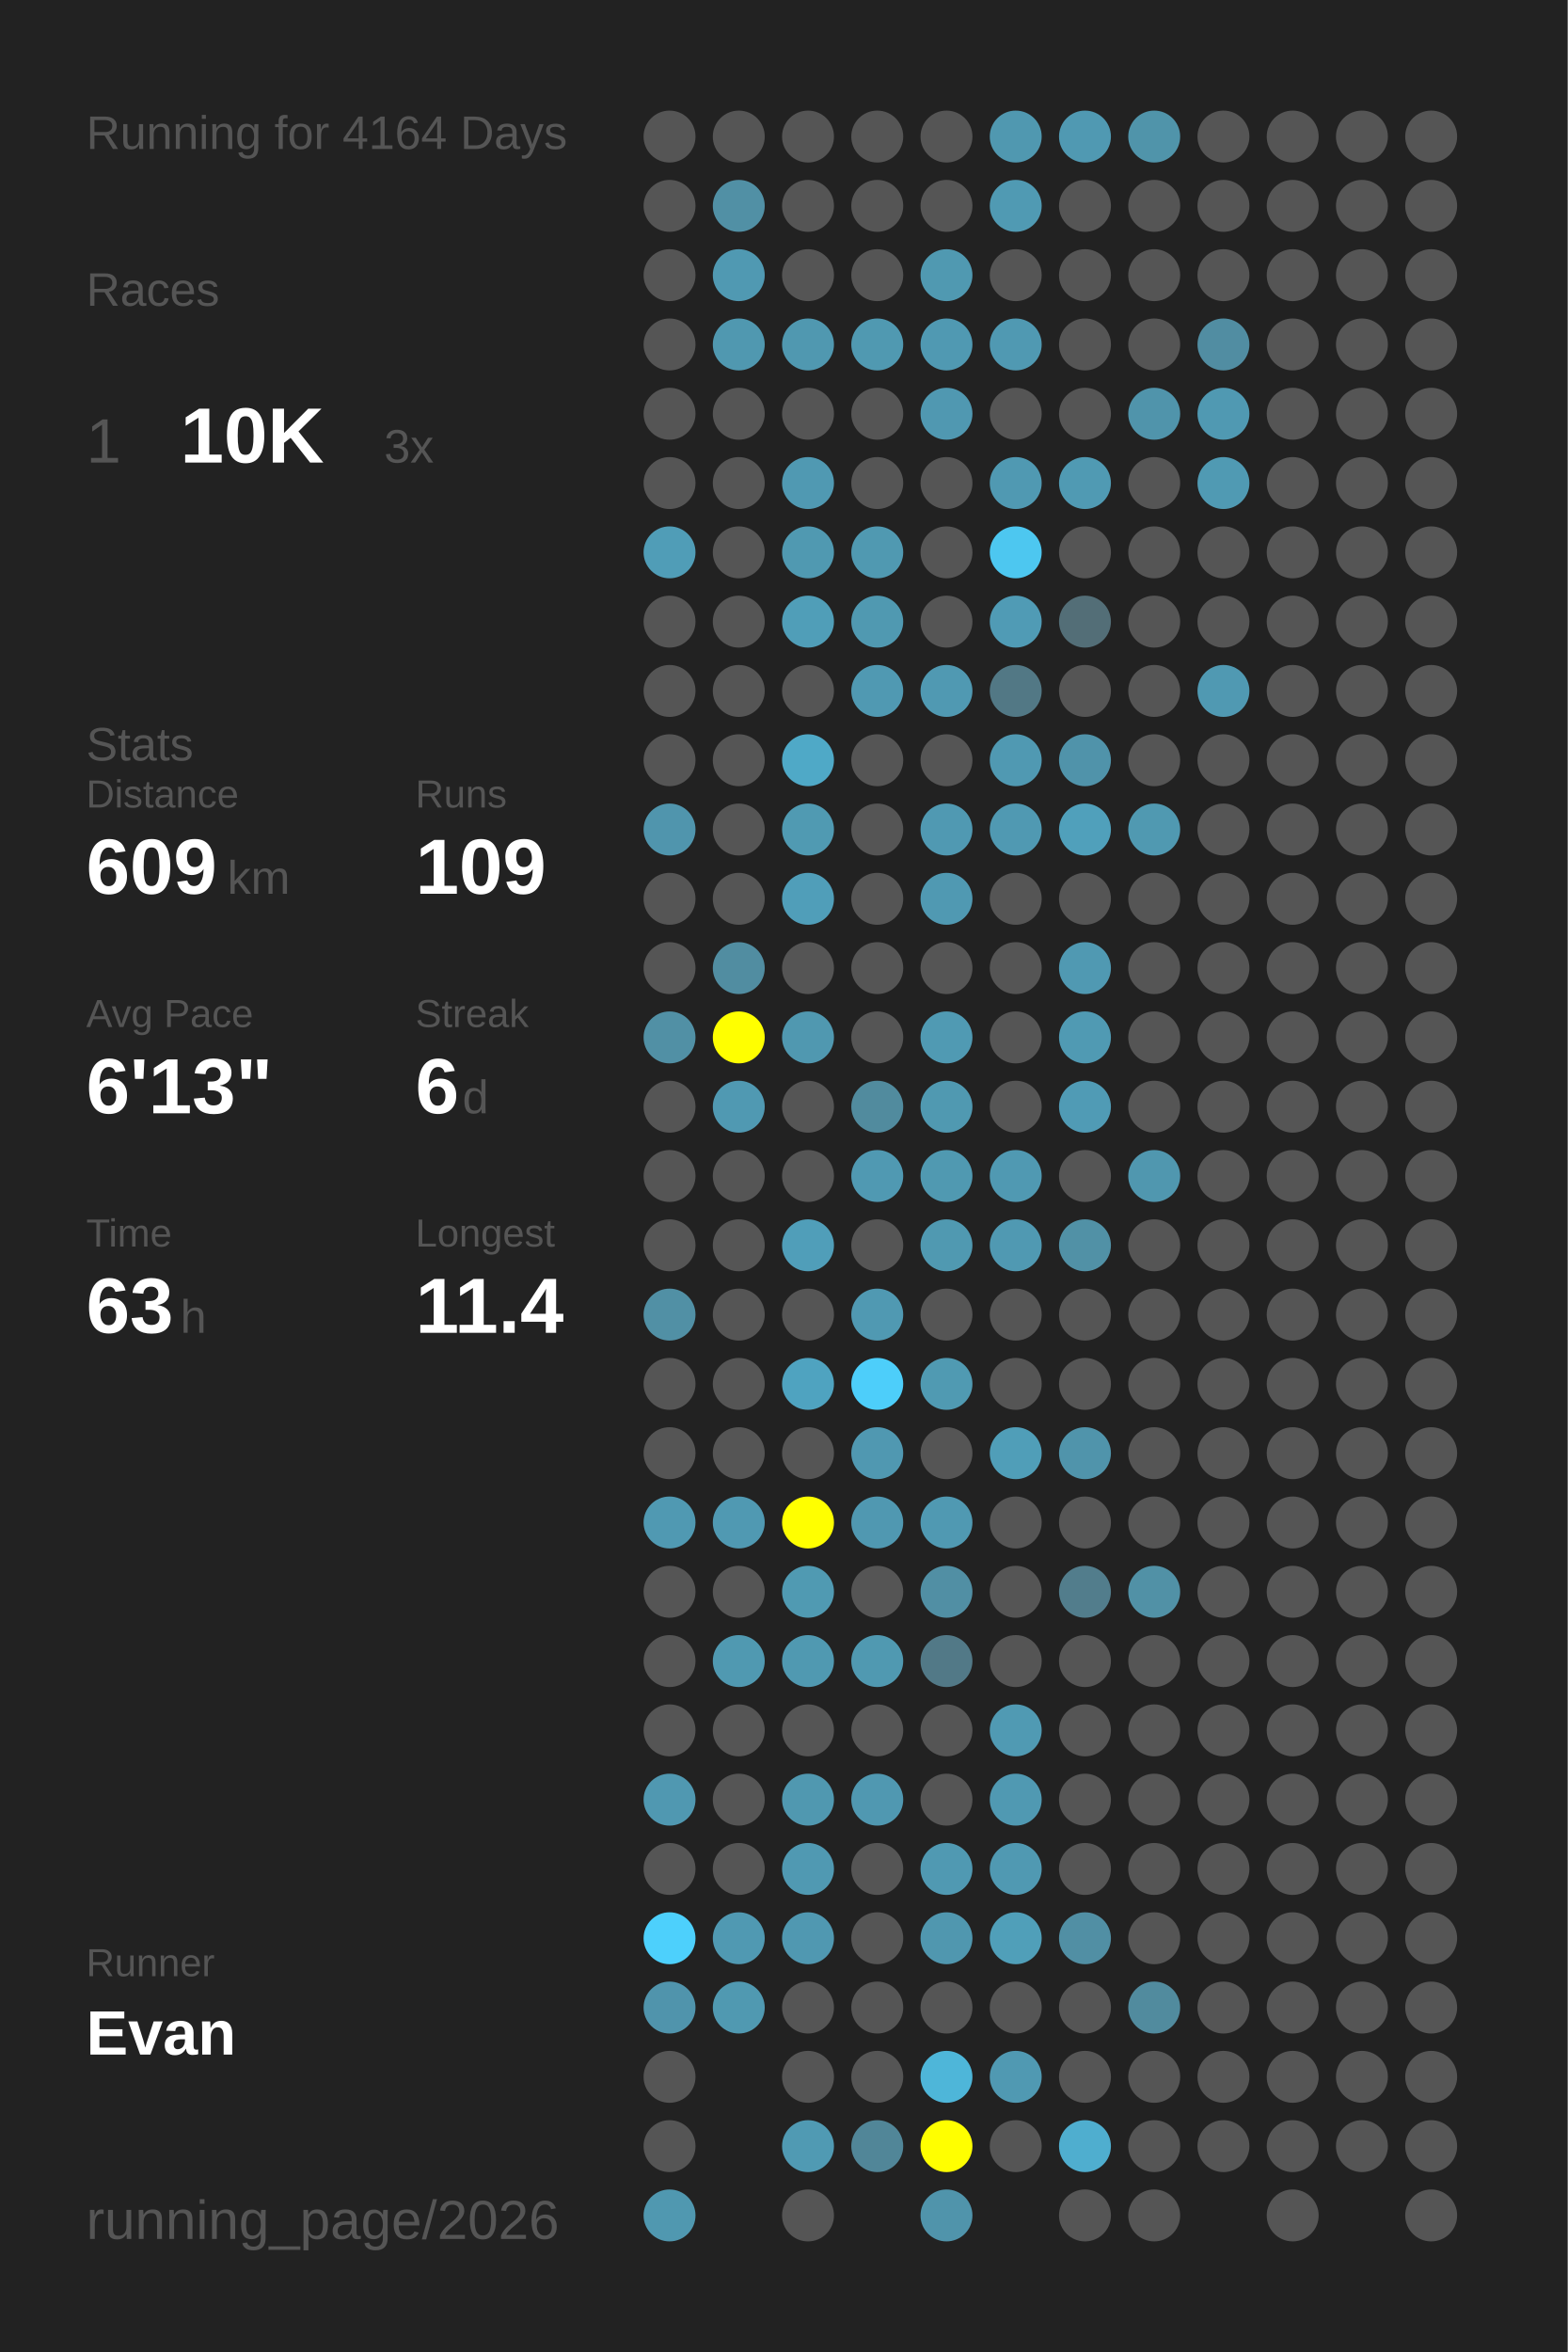
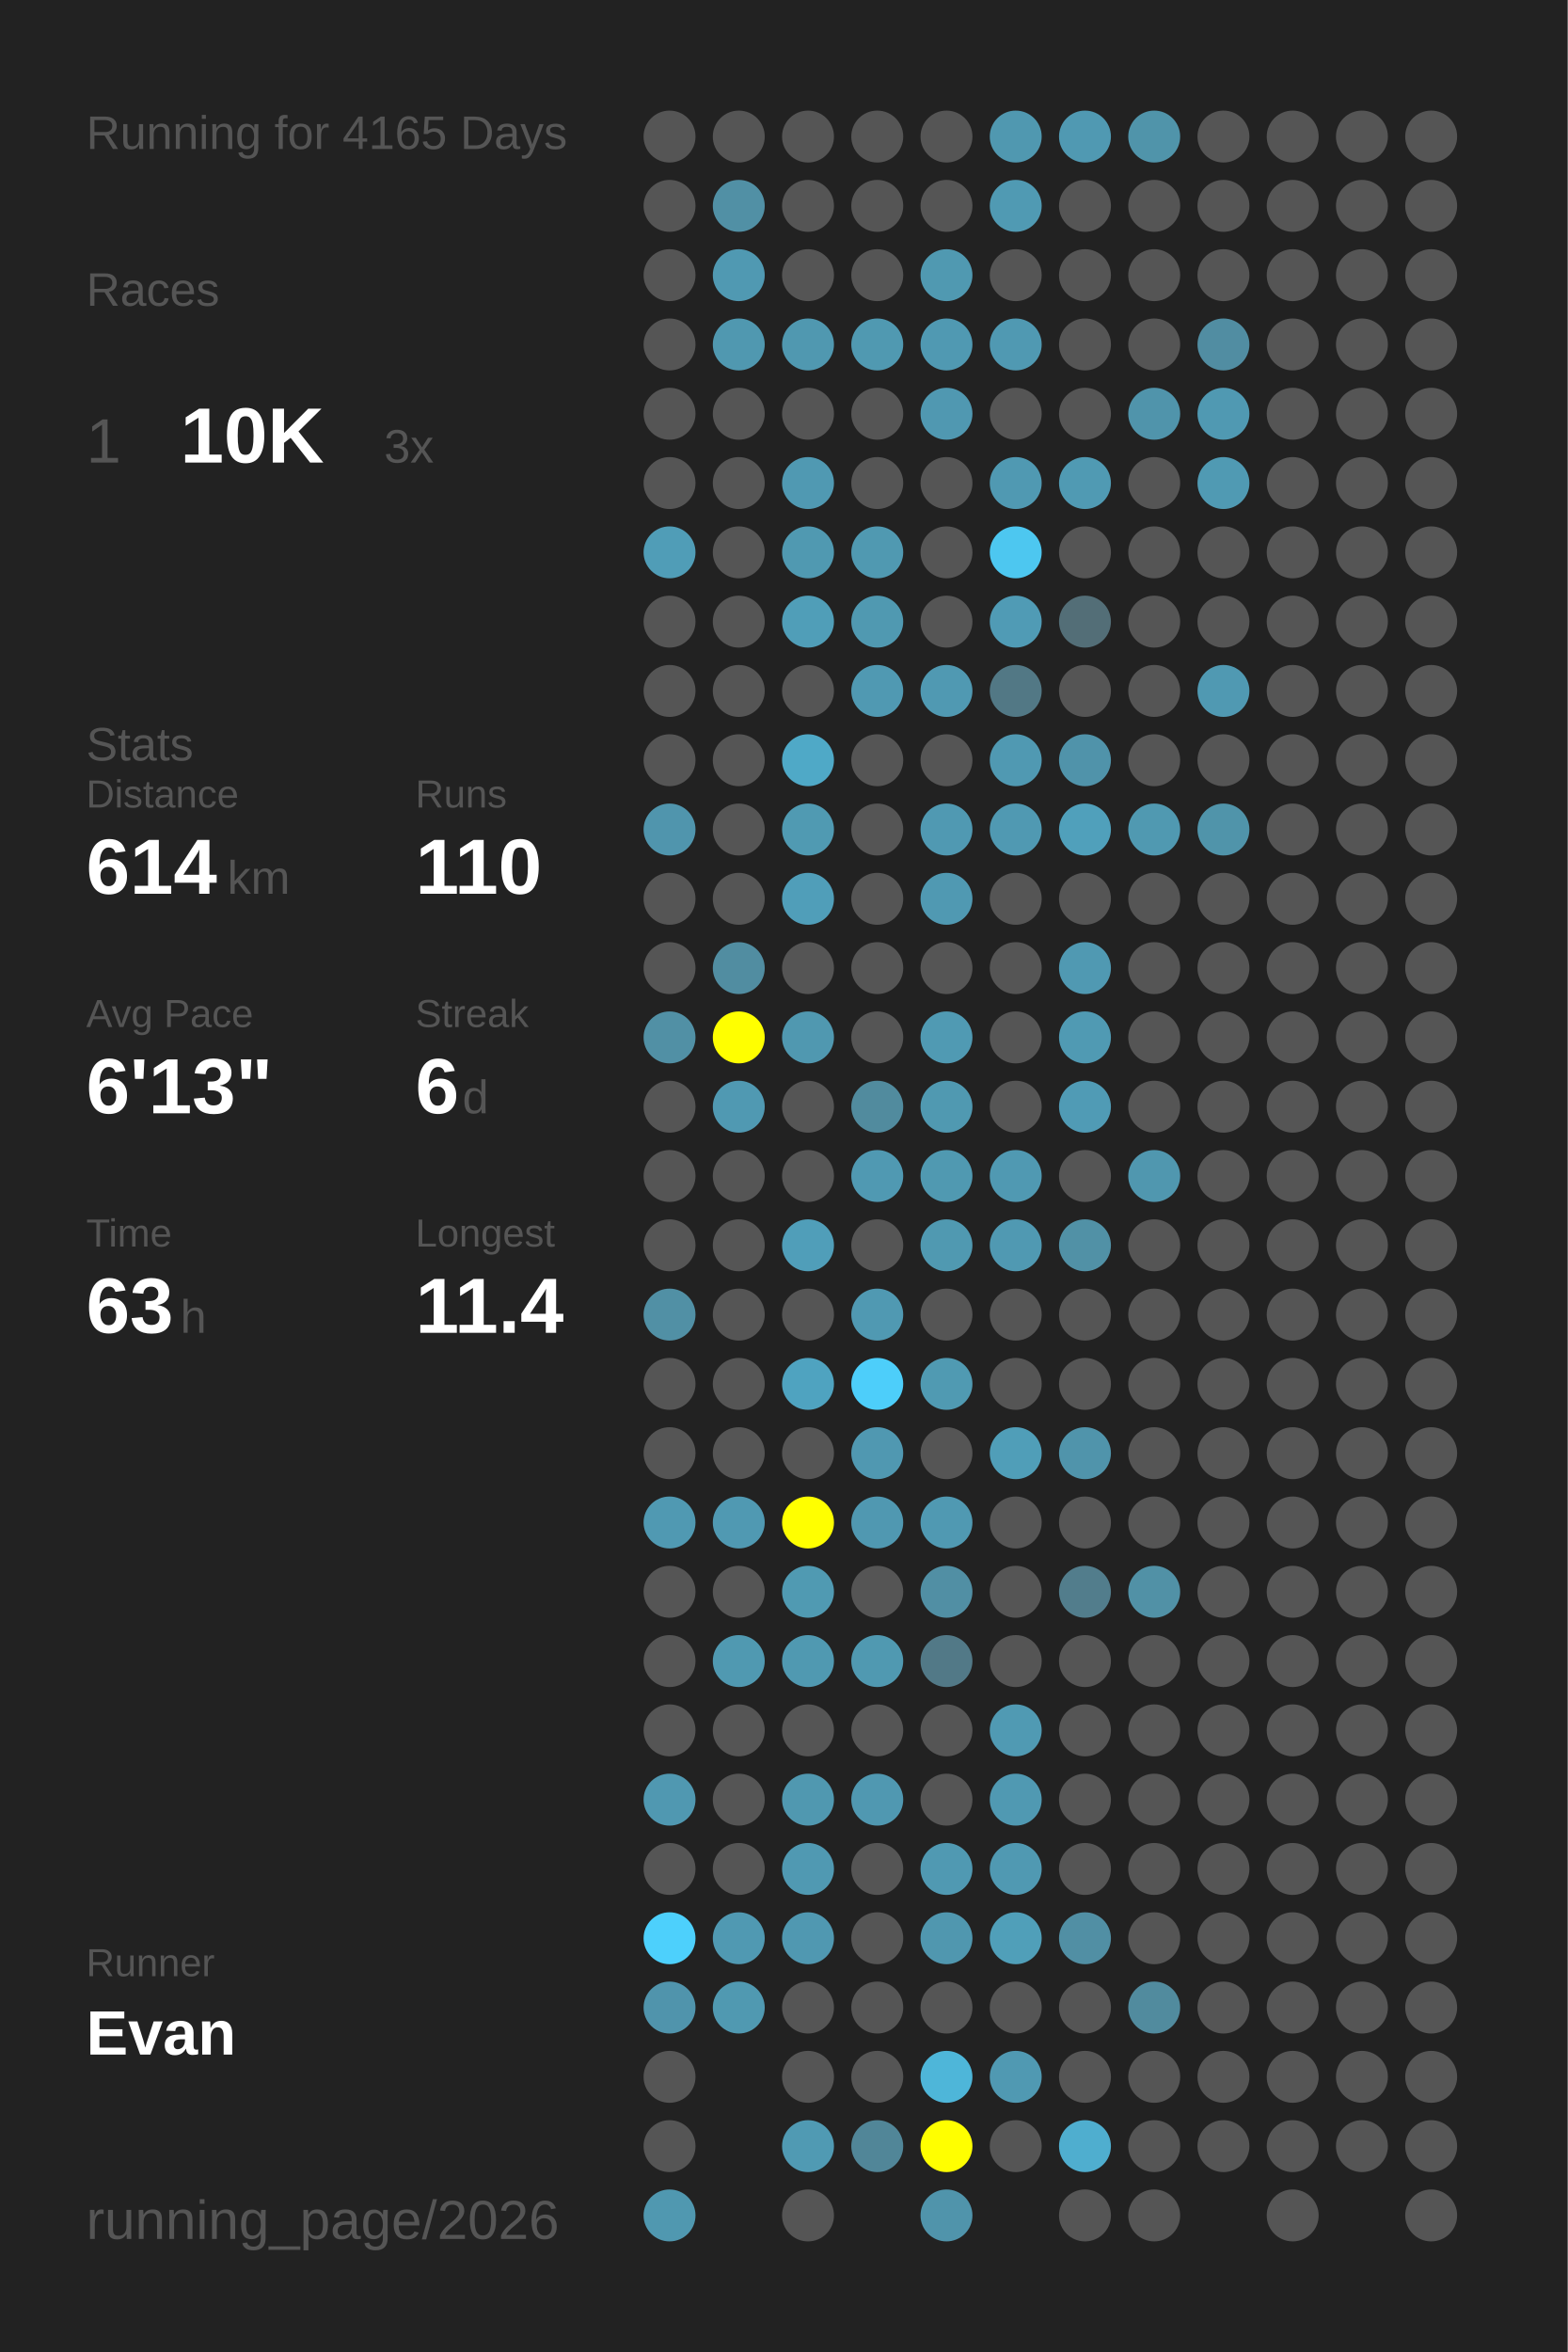
<svg xmlns="http://www.w3.org/2000/svg" baseProfile="full" height="300mm" version="1.1" viewBox="0,0,200,300" width="200mm">
  <defs />
  <rect fill="#222222" height="300" width="200" x="0" y="0" />
-   <text fill="#555555" style="font-size:6px; font-family:Arial;" x="11" y="19">Running for 4164 Days</text>
+   <text fill="#555555" style="font-size:6px; font-family:Arial;" x="11" y="19">Running for 4165 Days</text>
  <text fill="#555555" style="font-size:6px; font-family:Arial;" x="11" y="39">Races</text>
  <text fill="#555555" style="font-size:8px; font-family:Arial;" x="11" y="59">1</text>
  <text fill="#FFFFFF" style="font-size:10px; font-family:Arial; font-weight:bold;" x="23" y="59">10K</text>
  <text fill="#555555" style="font-size:6px; font-family:Arial;" x="49" y="59">3x</text>
  <text fill="#555555" style="font-size:6px; font-family:Arial;" x="11" y="97">Stats</text>
  <text fill="#555555" style="font-size:5px; font-family:Arial;" x="11" y="103">Distance</text>
-   <text fill="#FFFFFF" style="font-size:10px; font-family:Arial; font-weight:bold;" x="11" y="114">609</text>
+   <text fill="#FFFFFF" style="font-size:10px; font-family:Arial; font-weight:bold;" x="11" y="114">614</text>
  <text fill="#555555" style="font-size:6px; font-family:Arial;" x="29" y="114">km</text>
  <text fill="#555555" style="font-size:5px; font-family:Arial;" x="53" y="103">Runs</text>
-   <text fill="#FFFFFF" style="font-size:10px; font-family:Arial; font-weight:bold;" x="53" y="114">109</text>
+   <text fill="#FFFFFF" style="font-size:10px; font-family:Arial; font-weight:bold;" x="53" y="114">110</text>
  <text fill="#555555" style="font-size:5px; font-family:Arial;" x="11" y="131">Avg Pace</text>
  <text fill="#FFFFFF" style="font-size:10px; font-family:Arial; font-weight:bold;" x="11" y="142">6'13"</text>
  <text fill="#555555" style="font-size:5px; font-family:Arial;" x="53" y="131">Streak</text>
  <text fill="#FFFFFF" style="font-size:10px; font-family:Arial; font-weight:bold;" x="53" y="142">6</text>
  <text fill="#555555" style="font-size:6px; font-family:Arial;" x="59" y="142">d</text>
  <text fill="#555555" style="font-size:5px; font-family:Arial;" x="11" y="159">Time</text>
  <text fill="#FFFFFF" style="font-size:10px; font-family:Arial; font-weight:bold;" x="11" y="170">63</text>
  <text fill="#555555" style="font-size:6px; font-family:Arial;" x="23" y="170">h</text>
  <text fill="#555555" style="font-size:5px; font-family:Arial;" x="53" y="159">Longest</text>
  <text fill="#FFFFFF" style="font-size:10px; font-family:Arial; font-weight:bold;" x="53" y="170">11.4</text>
  <text fill="#555555" style="font-size:5px; font-family:Arial;" x="11" y="252.065">Runner</text>
  <text fill="#FFFFFF" style="font-size:8px; font-family:Arial; font-weight:bold;" x="11" y="262.065">Evan</text>
  <text fill="#555555" style="font-size:7px; font-family:Arial;" x="11" y="285.581">running_page/2026</text>
  <circle cx="85.417" cy="17.419" fill="#555555" r="3.312" />
  <circle cx="85.417" cy="26.258" fill="#555555" r="3.312" />
  <circle cx="85.417" cy="35.097" fill="#555555" r="3.312" />
  <circle cx="85.417" cy="43.935" fill="#555555" r="3.312" />
  <circle cx="85.417" cy="52.774" fill="#555555" r="3.312" />
  <circle cx="85.417" cy="61.613" fill="#555555" r="3.312" />
  <circle cx="85.417" cy="70.452" fill="#509db7" r="3.312" />
  <circle cx="85.417" cy="79.29" fill="#555555" r="3.312" />
  <circle cx="85.417" cy="88.129" fill="#555555" r="3.312" />
  <circle cx="85.417" cy="96.968" fill="#555555" r="3.312" />
  <circle cx="85.417" cy="105.806" fill="#5095ad" r="3.312" />
  <circle cx="85.417" cy="114.645" fill="#555555" r="3.312" />
  <circle cx="85.417" cy="123.484" fill="#555555" r="3.312" />
  <circle cx="85.417" cy="132.323" fill="#5190a5" r="3.312" />
  <circle cx="85.417" cy="141.161" fill="#555555" r="3.312" />
  <circle cx="85.417" cy="150" fill="#555555" r="3.312" />
  <circle cx="85.417" cy="158.839" fill="#555555" r="3.312" />
  <circle cx="85.417" cy="167.677" fill="#5190a5" r="3.312" />
  <circle cx="85.417" cy="176.516" fill="#555555" r="3.312" />
  <circle cx="85.417" cy="185.355" fill="#555555" r="3.312" />
  <circle cx="85.417" cy="194.194" fill="#5099b2" r="3.312" />
  <circle cx="85.417" cy="203.032" fill="#555555" r="3.312" />
  <circle cx="85.417" cy="211.871" fill="#555555" r="3.312" />
  <circle cx="85.417" cy="220.71" fill="#555555" r="3.312" />
  <circle cx="85.417" cy="229.548" fill="#5098b1" r="3.312" />
  <circle cx="85.417" cy="238.387" fill="#555555" r="3.312" />
  <circle cx="85.417" cy="247.226" fill="#4dd0fc" r="3.312" />
  <circle cx="85.417" cy="256.065" fill="#5094ac" r="3.312" />
  <circle cx="85.417" cy="264.903" fill="#555555" r="3.312" />
  <circle cx="85.417" cy="273.742" fill="#555555" r="3.312" />
  <circle cx="85.417" cy="282.581" fill="#5098b0" r="3.312" />
  <circle cx="94.25" cy="17.419" fill="#555555" r="3.312" />
  <circle cx="94.25" cy="26.258" fill="#5190a5" r="3.312" />
  <circle cx="94.25" cy="35.097" fill="#5099b2" r="3.312" />
  <circle cx="94.25" cy="43.935" fill="#5098b0" r="3.312" />
  <circle cx="94.25" cy="52.774" fill="#555555" r="3.312" />
  <circle cx="94.25" cy="61.613" fill="#555555" r="3.312" />
  <circle cx="94.25" cy="70.452" fill="#555555" r="3.312" />
  <circle cx="94.25" cy="79.29" fill="#555555" r="3.312" />
  <circle cx="94.25" cy="88.129" fill="#555555" r="3.312" />
  <circle cx="94.25" cy="96.968" fill="#555555" r="3.312" />
  <circle cx="94.25" cy="105.806" fill="#555555" r="3.312" />
  <circle cx="94.25" cy="114.645" fill="#555555" r="3.312" />
  <circle cx="94.25" cy="123.484" fill="#518da1" r="3.312" />
  <circle cx="94.25" cy="132.323" fill="#FFFF00" r="3.312" />
  <circle cx="94.25" cy="141.161" fill="#5099b2" r="3.312" />
  <circle cx="94.25" cy="150" fill="#555555" r="3.312" />
  <circle cx="94.25" cy="158.839" fill="#555555" r="3.312" />
  <circle cx="94.25" cy="167.677" fill="#555555" r="3.312" />
  <circle cx="94.25" cy="176.516" fill="#555555" r="3.312" />
  <circle cx="94.25" cy="185.355" fill="#555555" r="3.312" />
  <circle cx="94.25" cy="194.194" fill="#5099b2" r="3.312" />
  <circle cx="94.25" cy="203.032" fill="#555555" r="3.312" />
  <circle cx="94.25" cy="211.871" fill="#5099b1" r="3.312" />
  <circle cx="94.25" cy="220.71" fill="#555555" r="3.312" />
  <circle cx="94.25" cy="229.548" fill="#555555" r="3.312" />
  <circle cx="94.25" cy="238.387" fill="#555555" r="3.312" />
  <circle cx="94.25" cy="247.226" fill="#5099b2" r="3.312" />
  <circle cx="94.25" cy="256.065" fill="#5099b1" r="3.312" />
  <circle cx="103.083" cy="17.419" fill="#555555" r="3.312" />
  <circle cx="103.083" cy="26.258" fill="#555555" r="3.312" />
  <circle cx="103.083" cy="35.097" fill="#555555" r="3.312" />
  <circle cx="103.083" cy="43.935" fill="#5098b0" r="3.312" />
  <circle cx="103.083" cy="52.774" fill="#555555" r="3.312" />
  <circle cx="103.083" cy="61.613" fill="#5099b2" r="3.312" />
  <circle cx="103.083" cy="70.452" fill="#5099b1" r="3.312" />
  <circle cx="103.083" cy="79.29" fill="#509eb8" r="3.312" />
  <circle cx="103.083" cy="88.129" fill="#555555" r="3.312" />
  <circle cx="103.083" cy="96.968" fill="#4fa9c7" r="3.312" />
  <circle cx="103.083" cy="105.806" fill="#509ab2" r="3.312" />
  <circle cx="103.083" cy="114.645" fill="#509eb9" r="3.312" />
  <circle cx="103.083" cy="123.484" fill="#555555" r="3.312" />
  <circle cx="103.083" cy="132.323" fill="#5098b0" r="3.312" />
  <circle cx="103.083" cy="141.161" fill="#555555" r="3.312" />
  <circle cx="103.083" cy="150" fill="#555555" r="3.312" />
  <circle cx="103.083" cy="158.839" fill="#509eb9" r="3.312" />
  <circle cx="103.083" cy="167.677" fill="#555555" r="3.312" />
  <circle cx="103.083" cy="176.516" fill="#4fa3c0" r="3.312" />
  <circle cx="103.083" cy="185.355" fill="#555555" r="3.312" />
  <circle cx="103.083" cy="194.194" fill="#FFFF00" r="3.312" />
  <circle cx="103.083" cy="203.032" fill="#509ab2" r="3.312" />
  <circle cx="103.083" cy="211.871" fill="#5099b1" r="3.312" />
  <circle cx="103.083" cy="220.71" fill="#555555" r="3.312" />
  <circle cx="103.083" cy="229.548" fill="#5098b0" r="3.312" />
  <circle cx="103.083" cy="238.387" fill="#5099b2" r="3.312" />
  <circle cx="103.083" cy="247.226" fill="#5098b1" r="3.312" />
  <circle cx="103.083" cy="256.065" fill="#555555" r="3.312" />
  <circle cx="103.083" cy="264.903" fill="#555555" r="3.312" />
  <circle cx="103.083" cy="273.742" fill="#509ab3" r="3.312" />
  <circle cx="103.083" cy="282.581" fill="#555555" r="3.312" />
  <circle cx="111.917" cy="17.419" fill="#555555" r="3.312" />
  <circle cx="111.917" cy="26.258" fill="#555555" r="3.312" />
  <circle cx="111.917" cy="35.097" fill="#555555" r="3.312" />
  <circle cx="111.917" cy="43.935" fill="#5099b1" r="3.312" />
  <circle cx="111.917" cy="52.774" fill="#555555" r="3.312" />
  <circle cx="111.917" cy="61.613" fill="#555555" r="3.312" />
  <circle cx="111.917" cy="70.452" fill="#5099b1" r="3.312" />
  <circle cx="111.917" cy="79.29" fill="#5099b1" r="3.312" />
  <circle cx="111.917" cy="88.129" fill="#5099b2" r="3.312" />
  <circle cx="111.917" cy="96.968" fill="#555555" r="3.312" />
  <circle cx="111.917" cy="105.806" fill="#555555" r="3.312" />
  <circle cx="111.917" cy="114.645" fill="#555555" r="3.312" />
  <circle cx="111.917" cy="123.484" fill="#555555" r="3.312" />
  <circle cx="111.917" cy="132.323" fill="#555555" r="3.312" />
  <circle cx="111.917" cy="141.161" fill="#518b9e" r="3.312" />
  <circle cx="111.917" cy="150" fill="#5099b2" r="3.312" />
  <circle cx="111.917" cy="158.839" fill="#555555" r="3.312" />
  <circle cx="111.917" cy="167.677" fill="#5099b2" r="3.312" />
  <circle cx="111.917" cy="176.516" fill="#4dcefa" r="3.312" />
  <circle cx="111.917" cy="185.355" fill="#5098b1" r="3.312" />
  <circle cx="111.917" cy="194.194" fill="#5098b1" r="3.312" />
  <circle cx="111.917" cy="203.032" fill="#555555" r="3.312" />
  <circle cx="111.917" cy="211.871" fill="#5099b1" r="3.312" />
  <circle cx="111.917" cy="220.71" fill="#555555" r="3.312" />
  <circle cx="111.917" cy="229.548" fill="#5098b1" r="3.312" />
  <circle cx="111.917" cy="238.387" fill="#555555" r="3.312" />
  <circle cx="111.917" cy="247.226" fill="#555555" r="3.312" />
  <circle cx="111.917" cy="256.065" fill="#555555" r="3.312" />
  <circle cx="111.917" cy="264.903" fill="#555555" r="3.312" />
  <circle cx="111.917" cy="273.742" fill="#518698" r="3.312" />
  <circle cx="120.75" cy="17.419" fill="#555555" r="3.312" />
  <circle cx="120.75" cy="26.258" fill="#555555" r="3.312" />
  <circle cx="120.75" cy="35.097" fill="#5099b1" r="3.312" />
  <circle cx="120.75" cy="43.935" fill="#5099b2" r="3.312" />
  <circle cx="120.75" cy="52.774" fill="#5098b1" r="3.312" />
  <circle cx="120.75" cy="61.613" fill="#555555" r="3.312" />
  <circle cx="120.75" cy="70.452" fill="#555555" r="3.312" />
  <circle cx="120.75" cy="79.29" fill="#555555" r="3.312" />
  <circle cx="120.75" cy="88.129" fill="#5099b2" r="3.312" />
  <circle cx="120.75" cy="96.968" fill="#555555" r="3.312" />
  <circle cx="120.75" cy="105.806" fill="#5099b2" r="3.312" />
  <circle cx="120.75" cy="114.645" fill="#5099b2" r="3.312" />
  <circle cx="120.75" cy="123.484" fill="#555555" r="3.312" />
  <circle cx="120.75" cy="132.323" fill="#509ab3" r="3.312" />
  <circle cx="120.75" cy="141.161" fill="#5099b1" r="3.312" />
  <circle cx="120.75" cy="150" fill="#5099b1" r="3.312" />
  <circle cx="120.75" cy="158.839" fill="#5099b1" r="3.312" />
  <circle cx="120.75" cy="167.677" fill="#555555" r="3.312" />
  <circle cx="120.75" cy="176.516" fill="#509ab2" r="3.312" />
  <circle cx="120.75" cy="185.355" fill="#555555" r="3.312" />
  <circle cx="120.75" cy="194.194" fill="#5099b2" r="3.312" />
  <circle cx="120.75" cy="203.032" fill="#518fa4" r="3.312" />
  <circle cx="120.75" cy="211.871" fill="#527987" r="3.312" />
  <circle cx="120.75" cy="220.71" fill="#555555" r="3.312" />
  <circle cx="120.75" cy="229.548" fill="#555555" r="3.312" />
  <circle cx="120.75" cy="238.387" fill="#5099b2" r="3.312" />
  <circle cx="120.75" cy="247.226" fill="#5097af" r="3.312" />
  <circle cx="120.75" cy="256.065" fill="#555555" r="3.312" />
  <circle cx="120.75" cy="264.903" fill="#4eb6d9" r="3.312" />
  <circle cx="120.75" cy="273.742" fill="#FFFF00" r="3.312" />
  <circle cx="120.75" cy="282.581" fill="#5094ab" r="3.312" />
  <circle cx="129.583" cy="17.419" fill="#5098b0" r="3.312" />
  <circle cx="129.583" cy="26.258" fill="#509ab3" r="3.312" />
  <circle cx="129.583" cy="35.097" fill="#555555" r="3.312" />
  <circle cx="129.583" cy="43.935" fill="#5099b2" r="3.312" />
  <circle cx="129.583" cy="52.774" fill="#555555" r="3.312" />
  <circle cx="129.583" cy="61.613" fill="#5099b2" r="3.312" />
  <circle cx="129.583" cy="70.452" fill="#4dc7f0" r="3.312" />
  <circle cx="129.583" cy="79.29" fill="#509bb5" r="3.312" />
  <circle cx="129.583" cy="88.129" fill="#527885" r="3.312" />
  <circle cx="129.583" cy="96.968" fill="#5099b2" r="3.312" />
  <circle cx="129.583" cy="105.806" fill="#5099b2" r="3.312" />
  <circle cx="129.583" cy="114.645" fill="#555555" r="3.312" />
  <circle cx="129.583" cy="123.484" fill="#555555" r="3.312" />
  <circle cx="129.583" cy="132.323" fill="#555555" r="3.312" />
  <circle cx="129.583" cy="141.161" fill="#555555" r="3.312" />
  <circle cx="129.583" cy="150" fill="#5099b2" r="3.312" />
  <circle cx="129.583" cy="158.839" fill="#5099b2" r="3.312" />
  <circle cx="129.583" cy="167.677" fill="#555555" r="3.312" />
  <circle cx="129.583" cy="176.516" fill="#555555" r="3.312" />
  <circle cx="129.583" cy="185.355" fill="#509eb8" r="3.312" />
  <circle cx="129.583" cy="194.194" fill="#555555" r="3.312" />
  <circle cx="129.583" cy="203.032" fill="#555555" r="3.312" />
  <circle cx="129.583" cy="211.871" fill="#555555" r="3.312" />
  <circle cx="129.583" cy="220.71" fill="#509ab3" r="3.312" />
  <circle cx="129.583" cy="229.548" fill="#5099b2" r="3.312" />
  <circle cx="129.583" cy="238.387" fill="#5099b2" r="3.312" />
  <circle cx="129.583" cy="247.226" fill="#509fb9" r="3.312" />
  <circle cx="129.583" cy="256.065" fill="#555555" r="3.312" />
  <circle cx="129.583" cy="264.903" fill="#5099b2" r="3.312" />
  <circle cx="129.583" cy="273.742" fill="#555555" r="3.312" />
  <circle cx="138.417" cy="17.419" fill="#5099b2" r="3.312" />
  <circle cx="138.417" cy="26.258" fill="#555555" r="3.312" />
  <circle cx="138.417" cy="35.097" fill="#555555" r="3.312" />
  <circle cx="138.417" cy="43.935" fill="#555555" r="3.312" />
  <circle cx="138.417" cy="52.774" fill="#555555" r="3.312" />
  <circle cx="138.417" cy="61.613" fill="#509ab3" r="3.312" />
  <circle cx="138.417" cy="70.452" fill="#555555" r="3.312" />
  <circle cx="138.417" cy="79.29" fill="#536e77" r="3.312" />
  <circle cx="138.417" cy="88.129" fill="#555555" r="3.312" />
  <circle cx="138.417" cy="96.968" fill="#5093aa" r="3.312" />
  <circle cx="138.417" cy="105.806" fill="#50a0bb" r="3.312" />
  <circle cx="138.417" cy="114.645" fill="#555555" r="3.312" />
  <circle cx="138.417" cy="123.484" fill="#5099b2" r="3.312" />
  <circle cx="138.417" cy="132.323" fill="#509ab3" r="3.312" />
  <circle cx="138.417" cy="141.161" fill="#509bb5" r="3.312" />
  <circle cx="138.417" cy="150" fill="#555555" r="3.312" />
  <circle cx="138.417" cy="158.839" fill="#5191a6" r="3.312" />
  <circle cx="138.417" cy="167.677" fill="#555555" r="3.312" />
  <circle cx="138.417" cy="176.516" fill="#555555" r="3.312" />
  <circle cx="138.417" cy="185.355" fill="#5094ab" r="3.312" />
  <circle cx="138.417" cy="194.194" fill="#555555" r="3.312" />
  <circle cx="138.417" cy="203.032" fill="#527d8c" r="3.312" />
  <circle cx="138.417" cy="211.871" fill="#555555" r="3.312" />
  <circle cx="138.417" cy="220.71" fill="#555555" r="3.312" />
  <circle cx="138.417" cy="229.548" fill="#555555" r="3.312" />
  <circle cx="138.417" cy="238.387" fill="#555555" r="3.312" />
  <circle cx="138.417" cy="247.226" fill="#518fa4" r="3.312" />
  <circle cx="138.417" cy="256.065" fill="#555555" r="3.312" />
  <circle cx="138.417" cy="264.903" fill="#555555" r="3.312" />
  <circle cx="138.417" cy="273.742" fill="#4faecf" r="3.312" />
  <circle cx="138.417" cy="282.581" fill="#555555" r="3.312" />
  <circle cx="147.25" cy="17.419" fill="#5094aa" r="3.312" />
  <circle cx="147.25" cy="26.258" fill="#555555" r="3.312" />
  <circle cx="147.25" cy="35.097" fill="#555555" r="3.312" />
  <circle cx="147.25" cy="43.935" fill="#555555" r="3.312" />
  <circle cx="147.25" cy="52.774" fill="#5094ab" r="3.312" />
  <circle cx="147.25" cy="61.613" fill="#555555" r="3.312" />
  <circle cx="147.25" cy="70.452" fill="#555555" r="3.312" />
  <circle cx="147.25" cy="79.29" fill="#555555" r="3.312" />
  <circle cx="147.25" cy="88.129" fill="#555555" r="3.312" />
  <circle cx="147.25" cy="96.968" fill="#555555" r="3.312" />
  <circle cx="147.25" cy="105.806" fill="#5099b1" r="3.312" />
  <circle cx="147.25" cy="114.645" fill="#555555" r="3.312" />
  <circle cx="147.25" cy="123.484" fill="#555555" r="3.312" />
  <circle cx="147.25" cy="132.323" fill="#555555" r="3.312" />
  <circle cx="147.25" cy="141.161" fill="#555555" r="3.312" />
  <circle cx="147.25" cy="150" fill="#5097af" r="3.312" />
  <circle cx="147.25" cy="158.839" fill="#555555" r="3.312" />
  <circle cx="147.25" cy="167.677" fill="#555555" r="3.312" />
  <circle cx="147.25" cy="176.516" fill="#555555" r="3.312" />
  <circle cx="147.25" cy="185.355" fill="#555555" r="3.312" />
  <circle cx="147.25" cy="194.194" fill="#555555" r="3.312" />
  <circle cx="147.25" cy="203.032" fill="#5191a6" r="3.312" />
  <circle cx="147.25" cy="211.871" fill="#555555" r="3.312" />
  <circle cx="147.25" cy="220.71" fill="#555555" r="3.312" />
  <circle cx="147.25" cy="229.548" fill="#555555" r="3.312" />
  <circle cx="147.25" cy="238.387" fill="#555555" r="3.312" />
  <circle cx="147.25" cy="247.226" fill="#555555" r="3.312" />
  <circle cx="147.25" cy="256.065" fill="#518b9e" r="3.312" />
  <circle cx="147.25" cy="264.903" fill="#555555" r="3.312" />
  <circle cx="147.25" cy="273.742" fill="#555555" r="3.312" />
  <circle cx="147.25" cy="282.581" fill="#555555" r="3.312" />
  <circle cx="156.083" cy="17.419" fill="#555555" r="3.312" />
  <circle cx="156.083" cy="26.258" fill="#555555" r="3.312" />
  <circle cx="156.083" cy="35.097" fill="#555555" r="3.312" />
  <circle cx="156.083" cy="43.935" fill="#518da2" r="3.312" />
  <circle cx="156.083" cy="52.774" fill="#5099b2" r="3.312" />
  <circle cx="156.083" cy="61.613" fill="#509ab3" r="3.312" />
  <circle cx="156.083" cy="70.452" fill="#555555" r="3.312" />
  <circle cx="156.083" cy="79.29" fill="#555555" r="3.312" />
  <circle cx="156.083" cy="88.129" fill="#5099b2" r="3.312" />
  <circle cx="156.083" cy="96.968" fill="#555555" r="3.312" />
-   <circle cx="156.083" cy="105.806" fill="#555555" r="3.312" />
+   <circle cx="156.083" cy="105.806" fill="#5094aa" r="3.312" />
  <circle cx="156.083" cy="114.645" fill="#555555" r="3.312" />
  <circle cx="156.083" cy="123.484" fill="#555555" r="3.312" />
  <circle cx="156.083" cy="132.323" fill="#555555" r="3.312" />
  <circle cx="156.083" cy="141.161" fill="#555555" r="3.312" />
  <circle cx="156.083" cy="150" fill="#555555" r="3.312" />
  <circle cx="156.083" cy="158.839" fill="#555555" r="3.312" />
  <circle cx="156.083" cy="167.677" fill="#555555" r="3.312" />
  <circle cx="156.083" cy="176.516" fill="#555555" r="3.312" />
  <circle cx="156.083" cy="185.355" fill="#555555" r="3.312" />
  <circle cx="156.083" cy="194.194" fill="#555555" r="3.312" />
  <circle cx="156.083" cy="203.032" fill="#555555" r="3.312" />
  <circle cx="156.083" cy="211.871" fill="#555555" r="3.312" />
  <circle cx="156.083" cy="220.71" fill="#555555" r="3.312" />
  <circle cx="156.083" cy="229.548" fill="#555555" r="3.312" />
  <circle cx="156.083" cy="238.387" fill="#555555" r="3.312" />
  <circle cx="156.083" cy="247.226" fill="#555555" r="3.312" />
  <circle cx="156.083" cy="256.065" fill="#555555" r="3.312" />
  <circle cx="156.083" cy="264.903" fill="#555555" r="3.312" />
  <circle cx="156.083" cy="273.742" fill="#555555" r="3.312" />
  <circle cx="164.917" cy="17.419" fill="#555555" r="3.312" />
  <circle cx="164.917" cy="26.258" fill="#555555" r="3.312" />
  <circle cx="164.917" cy="35.097" fill="#555555" r="3.312" />
  <circle cx="164.917" cy="43.935" fill="#555555" r="3.312" />
  <circle cx="164.917" cy="52.774" fill="#555555" r="3.312" />
  <circle cx="164.917" cy="61.613" fill="#555555" r="3.312" />
  <circle cx="164.917" cy="70.452" fill="#555555" r="3.312" />
  <circle cx="164.917" cy="79.29" fill="#555555" r="3.312" />
  <circle cx="164.917" cy="88.129" fill="#555555" r="3.312" />
  <circle cx="164.917" cy="96.968" fill="#555555" r="3.312" />
  <circle cx="164.917" cy="105.806" fill="#555555" r="3.312" />
  <circle cx="164.917" cy="114.645" fill="#555555" r="3.312" />
  <circle cx="164.917" cy="123.484" fill="#555555" r="3.312" />
  <circle cx="164.917" cy="132.323" fill="#555555" r="3.312" />
  <circle cx="164.917" cy="141.161" fill="#555555" r="3.312" />
  <circle cx="164.917" cy="150" fill="#555555" r="3.312" />
  <circle cx="164.917" cy="158.839" fill="#555555" r="3.312" />
  <circle cx="164.917" cy="167.677" fill="#555555" r="3.312" />
  <circle cx="164.917" cy="176.516" fill="#555555" r="3.312" />
  <circle cx="164.917" cy="185.355" fill="#555555" r="3.312" />
  <circle cx="164.917" cy="194.194" fill="#555555" r="3.312" />
  <circle cx="164.917" cy="203.032" fill="#555555" r="3.312" />
  <circle cx="164.917" cy="211.871" fill="#555555" r="3.312" />
  <circle cx="164.917" cy="220.71" fill="#555555" r="3.312" />
  <circle cx="164.917" cy="229.548" fill="#555555" r="3.312" />
  <circle cx="164.917" cy="238.387" fill="#555555" r="3.312" />
  <circle cx="164.917" cy="247.226" fill="#555555" r="3.312" />
  <circle cx="164.917" cy="256.065" fill="#555555" r="3.312" />
  <circle cx="164.917" cy="264.903" fill="#555555" r="3.312" />
  <circle cx="164.917" cy="273.742" fill="#555555" r="3.312" />
  <circle cx="164.917" cy="282.581" fill="#555555" r="3.312" />
  <circle cx="173.75" cy="17.419" fill="#555555" r="3.312" />
  <circle cx="173.75" cy="26.258" fill="#555555" r="3.312" />
  <circle cx="173.75" cy="35.097" fill="#555555" r="3.312" />
  <circle cx="173.75" cy="43.935" fill="#555555" r="3.312" />
  <circle cx="173.75" cy="52.774" fill="#555555" r="3.312" />
  <circle cx="173.75" cy="61.613" fill="#555555" r="3.312" />
  <circle cx="173.75" cy="70.452" fill="#555555" r="3.312" />
  <circle cx="173.75" cy="79.29" fill="#555555" r="3.312" />
  <circle cx="173.75" cy="88.129" fill="#555555" r="3.312" />
  <circle cx="173.75" cy="96.968" fill="#555555" r="3.312" />
  <circle cx="173.75" cy="105.806" fill="#555555" r="3.312" />
  <circle cx="173.75" cy="114.645" fill="#555555" r="3.312" />
  <circle cx="173.75" cy="123.484" fill="#555555" r="3.312" />
  <circle cx="173.75" cy="132.323" fill="#555555" r="3.312" />
  <circle cx="173.75" cy="141.161" fill="#555555" r="3.312" />
  <circle cx="173.75" cy="150" fill="#555555" r="3.312" />
  <circle cx="173.75" cy="158.839" fill="#555555" r="3.312" />
  <circle cx="173.75" cy="167.677" fill="#555555" r="3.312" />
  <circle cx="173.75" cy="176.516" fill="#555555" r="3.312" />
  <circle cx="173.75" cy="185.355" fill="#555555" r="3.312" />
  <circle cx="173.75" cy="194.194" fill="#555555" r="3.312" />
  <circle cx="173.75" cy="203.032" fill="#555555" r="3.312" />
  <circle cx="173.75" cy="211.871" fill="#555555" r="3.312" />
  <circle cx="173.75" cy="220.71" fill="#555555" r="3.312" />
  <circle cx="173.75" cy="229.548" fill="#555555" r="3.312" />
  <circle cx="173.75" cy="238.387" fill="#555555" r="3.312" />
  <circle cx="173.75" cy="247.226" fill="#555555" r="3.312" />
  <circle cx="173.75" cy="256.065" fill="#555555" r="3.312" />
  <circle cx="173.75" cy="264.903" fill="#555555" r="3.312" />
  <circle cx="173.75" cy="273.742" fill="#555555" r="3.312" />
  <circle cx="182.583" cy="17.419" fill="#555555" r="3.312" />
  <circle cx="182.583" cy="26.258" fill="#555555" r="3.312" />
  <circle cx="182.583" cy="35.097" fill="#555555" r="3.312" />
  <circle cx="182.583" cy="43.935" fill="#555555" r="3.312" />
  <circle cx="182.583" cy="52.774" fill="#555555" r="3.312" />
  <circle cx="182.583" cy="61.613" fill="#555555" r="3.312" />
  <circle cx="182.583" cy="70.452" fill="#555555" r="3.312" />
  <circle cx="182.583" cy="79.29" fill="#555555" r="3.312" />
  <circle cx="182.583" cy="88.129" fill="#555555" r="3.312" />
  <circle cx="182.583" cy="96.968" fill="#555555" r="3.312" />
  <circle cx="182.583" cy="105.806" fill="#555555" r="3.312" />
  <circle cx="182.583" cy="114.645" fill="#555555" r="3.312" />
  <circle cx="182.583" cy="123.484" fill="#555555" r="3.312" />
  <circle cx="182.583" cy="132.323" fill="#555555" r="3.312" />
  <circle cx="182.583" cy="141.161" fill="#555555" r="3.312" />
  <circle cx="182.583" cy="150" fill="#555555" r="3.312" />
  <circle cx="182.583" cy="158.839" fill="#555555" r="3.312" />
  <circle cx="182.583" cy="167.677" fill="#555555" r="3.312" />
  <circle cx="182.583" cy="176.516" fill="#555555" r="3.312" />
  <circle cx="182.583" cy="185.355" fill="#555555" r="3.312" />
  <circle cx="182.583" cy="194.194" fill="#555555" r="3.312" />
  <circle cx="182.583" cy="203.032" fill="#555555" r="3.312" />
  <circle cx="182.583" cy="211.871" fill="#555555" r="3.312" />
  <circle cx="182.583" cy="220.71" fill="#555555" r="3.312" />
  <circle cx="182.583" cy="229.548" fill="#555555" r="3.312" />
  <circle cx="182.583" cy="238.387" fill="#555555" r="3.312" />
  <circle cx="182.583" cy="247.226" fill="#555555" r="3.312" />
  <circle cx="182.583" cy="256.065" fill="#555555" r="3.312" />
  <circle cx="182.583" cy="264.903" fill="#555555" r="3.312" />
  <circle cx="182.583" cy="273.742" fill="#555555" r="3.312" />
  <circle cx="182.583" cy="282.581" fill="#555555" r="3.312" />
</svg>
